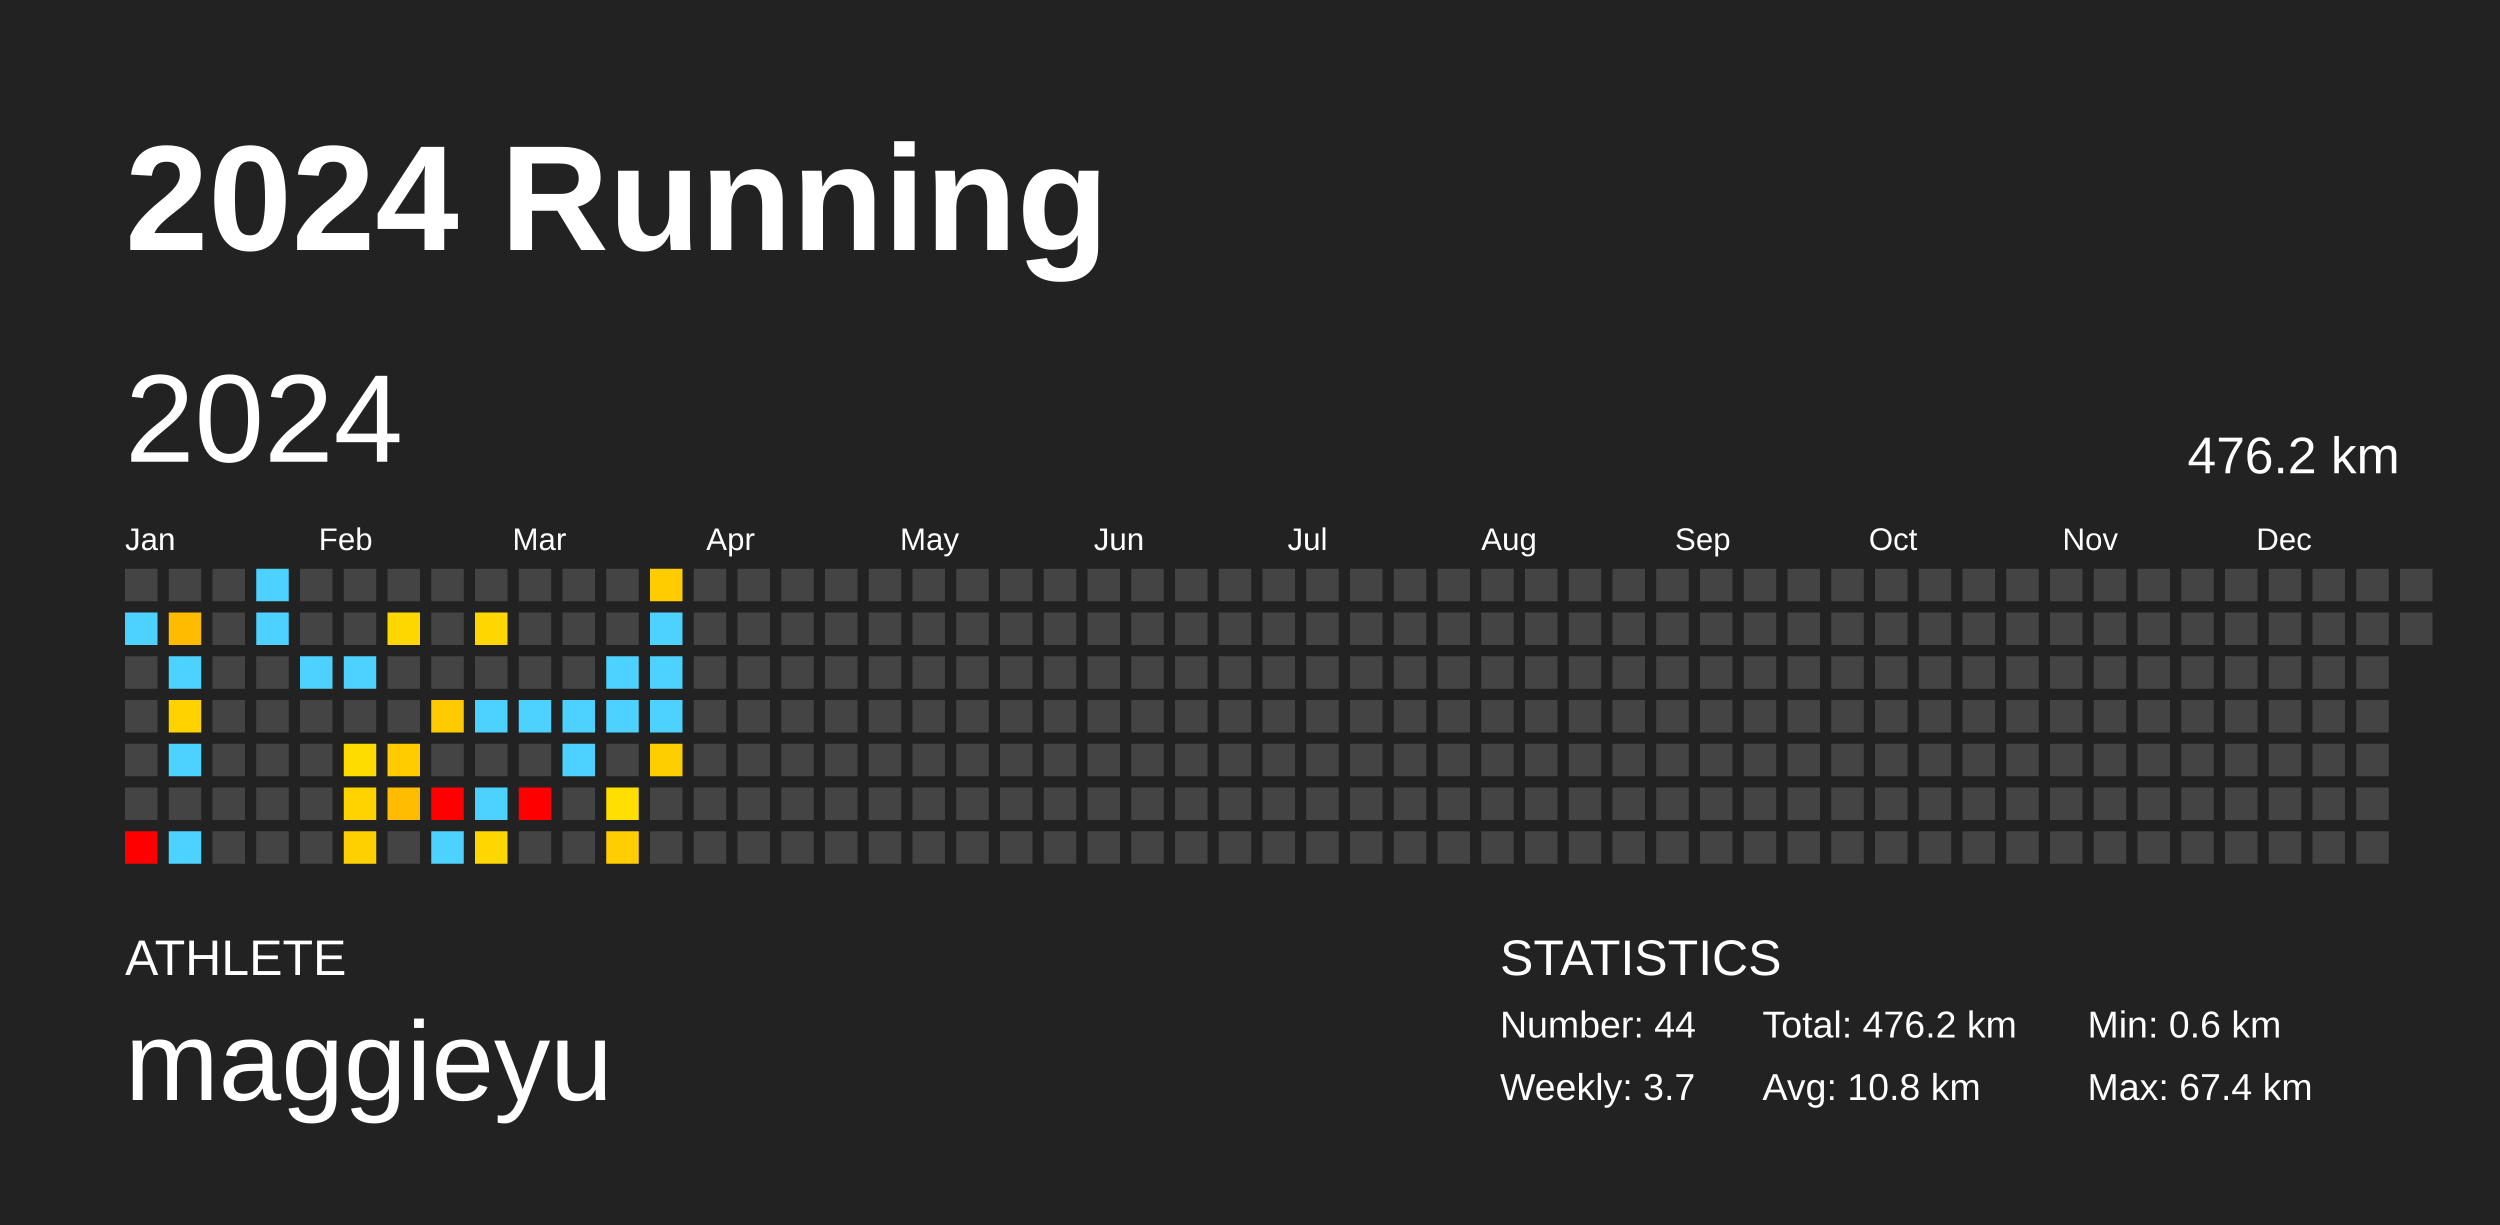
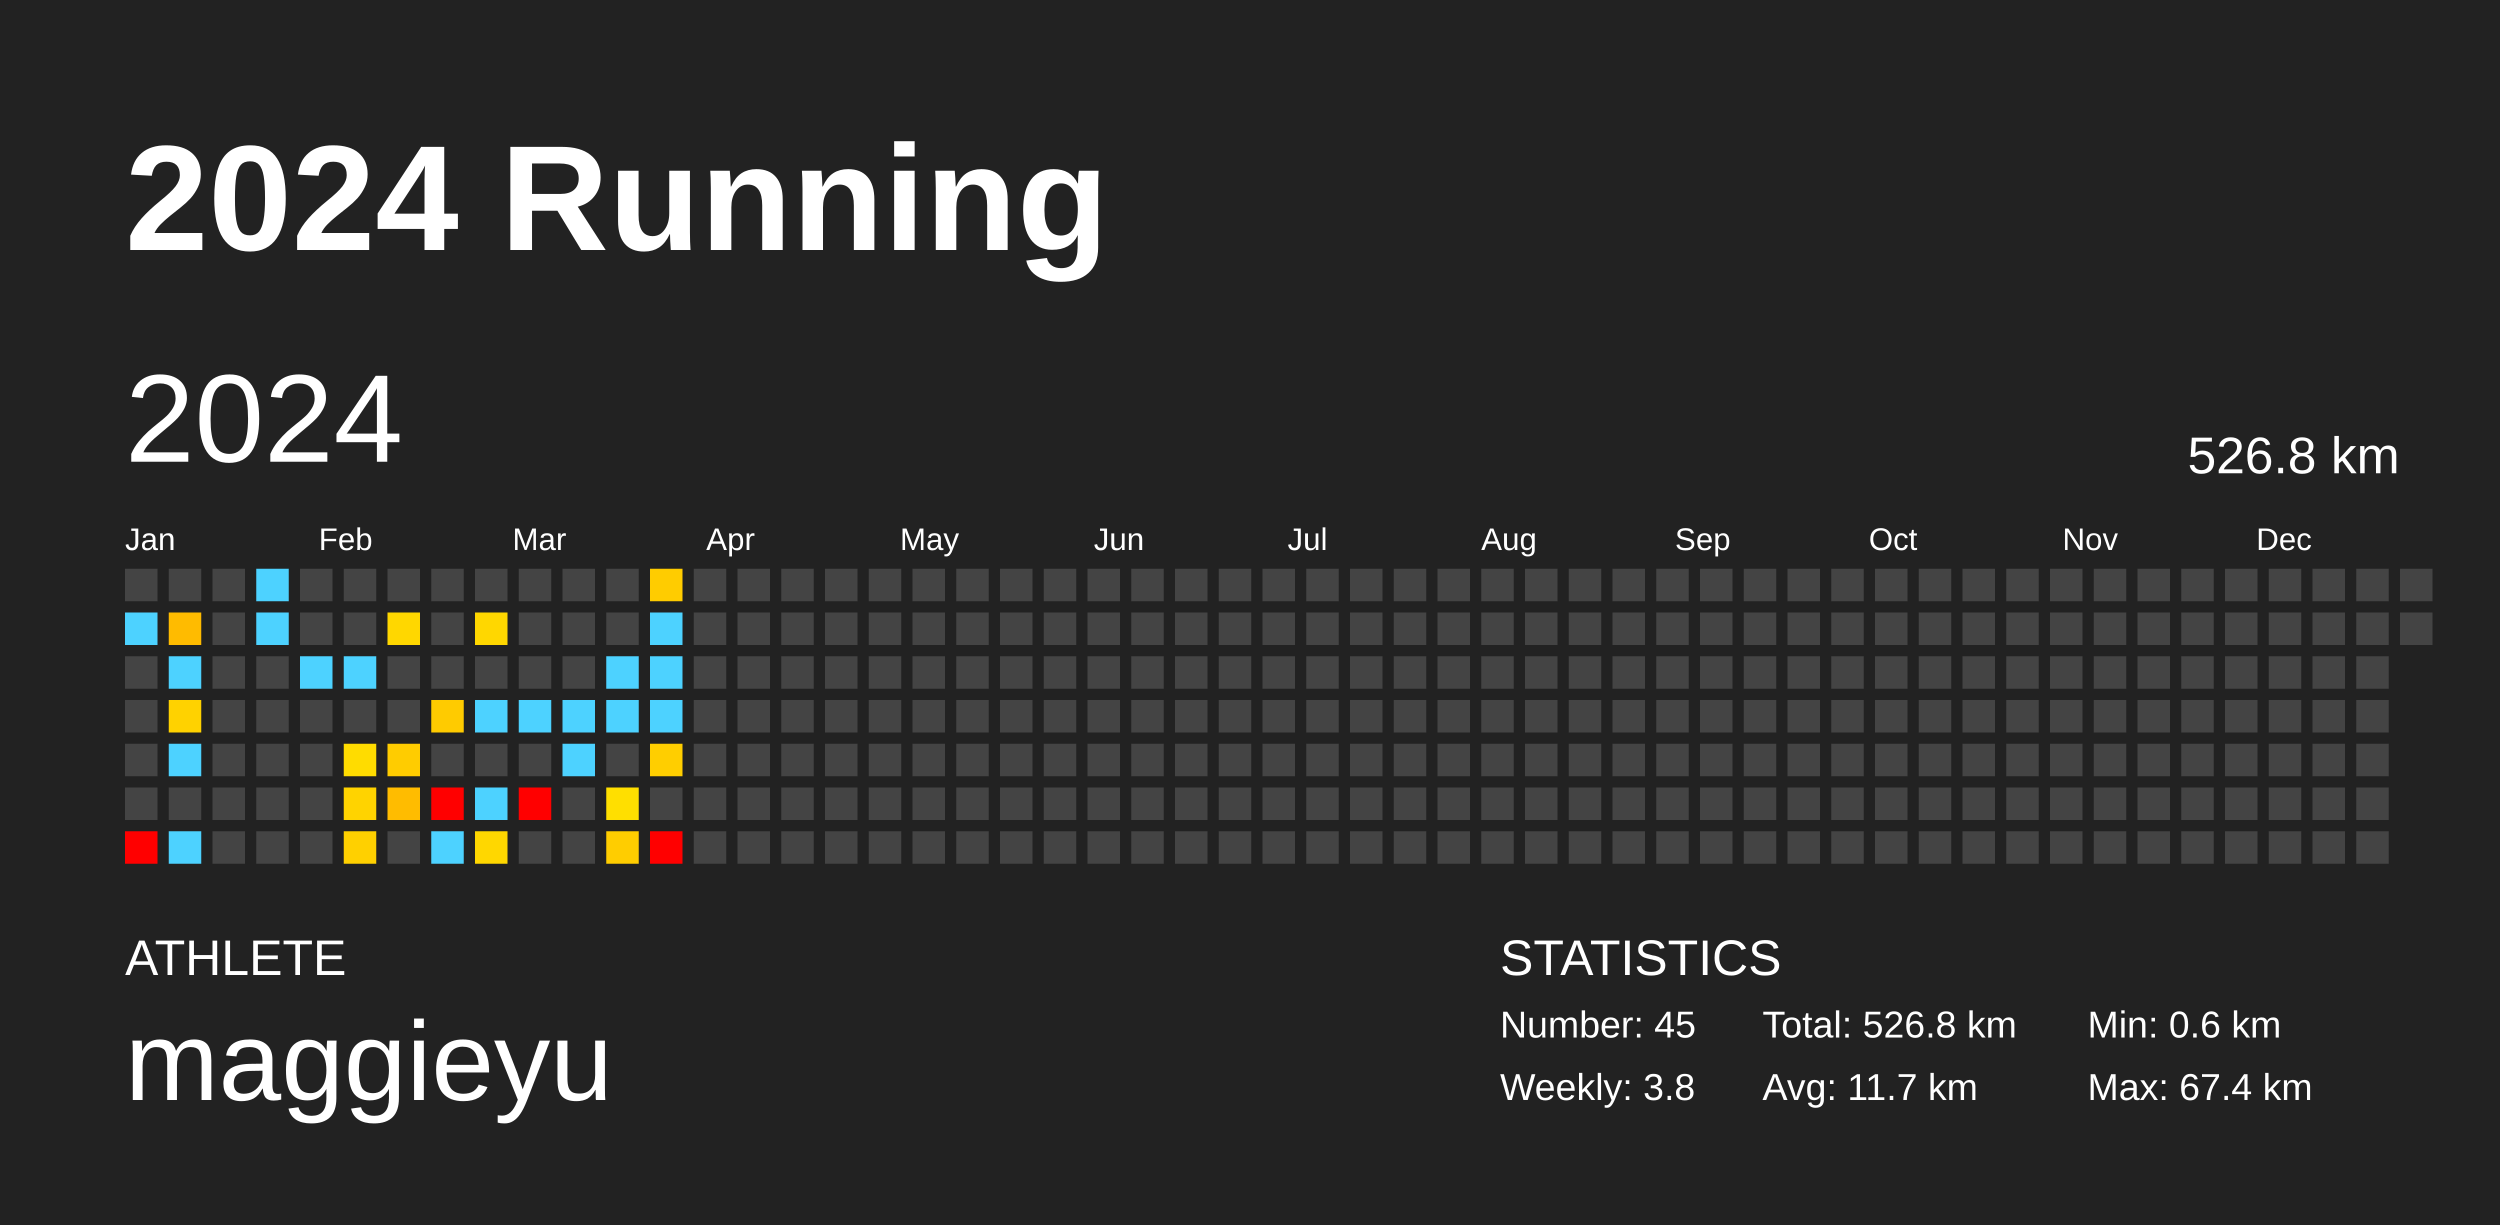
<svg xmlns="http://www.w3.org/2000/svg" baseProfile="full" height="98mm" version="1.1" viewBox="0,0,200,98" width="200mm">
  <defs />
  <rect fill="#222222" height="98" width="200" x="0" y="0" />
  <text fill="#FFFFFF" style="font-size:12px; font-family:Arial; font-weight:bold;" x="10" y="20">2024 Running</text>
  <text fill="#FFFFFF" style="font-size:4px; font-family:Arial" x="10" y="78">ATHLETE</text>
  <text fill="#FFFFFF" style="font-size:9px; font-family:Arial" x="10" y="88">maggieyu</text>
  <text fill="#FFFFFF" style="font-size:4px; font-family:Arial" x="120" y="78">STATISTICS</text>
-   <text fill="#FFFFFF" style="font-size:3px; font-family:Arial" x="120" y="83">Number: 44</text>
-   <text fill="#FFFFFF" style="font-size:3px; font-family:Arial" x="120" y="88">Weekly: 3.7</text>
-   <text fill="#FFFFFF" style="font-size:3px; font-family:Arial" x="141" y="83">Total: 476.2 km</text>
-   <text fill="#FFFFFF" style="font-size:3px; font-family:Arial" x="141" y="88">Avg: 10.8 km</text>
+   <text fill="#FFFFFF" style="font-size:3px; font-family:Arial" x="120" y="83">Number: 45</text>
+   <text fill="#FFFFFF" style="font-size:3px; font-family:Arial" x="120" y="88">Weekly: 3.8</text>
+   <text fill="#FFFFFF" style="font-size:3px; font-family:Arial" x="141" y="83">Total: 526.8 km</text>
+   <text fill="#FFFFFF" style="font-size:3px; font-family:Arial" x="141" y="88">Avg: 11.7 km</text>
  <text fill="#FFFFFF" style="font-size:3px; font-family:Arial" x="167" y="83">Min: 0.6 km</text>
  <text fill="#FFFFFF" style="font-size:3px; font-family:Arial" x="167" y="88">Max: 67.4 km</text>
  <text dominant-baseline="hanging" fill="#FFFFFF" style="font-size:10.0px; font-family:Arial;" x="10" y="30">2024</text>
-   <text dominant-baseline="hanging" fill="#FFFFFF" style="font-size:4.125px; font-family:Arial;" x="175" y="35">476.2 km</text>
+   <text dominant-baseline="hanging" fill="#FFFFFF" style="font-size:4.125px; font-family:Arial;" x="175" y="35">526.8 km</text>
  <text fill="#FFFFFF" style="font-size:2.5px; font-family:Arial" x="10.0" y="44">Jan</text>
  <text fill="#FFFFFF" style="font-size:2.5px; font-family:Arial" x="25.5" y="44">Feb</text>
  <text fill="#FFFFFF" style="font-size:2.5px; font-family:Arial" x="41.0" y="44">Mar</text>
  <text fill="#FFFFFF" style="font-size:2.5px; font-family:Arial" x="56.5" y="44">Apr</text>
  <text fill="#FFFFFF" style="font-size:2.5px; font-family:Arial" x="72.0" y="44">May</text>
  <text fill="#FFFFFF" style="font-size:2.5px; font-family:Arial" x="87.5" y="44">Jun</text>
  <text fill="#FFFFFF" style="font-size:2.5px; font-family:Arial" x="103.0" y="44">Jul</text>
  <text fill="#FFFFFF" style="font-size:2.5px; font-family:Arial" x="118.5" y="44">Aug</text>
  <text fill="#FFFFFF" style="font-size:2.5px; font-family:Arial" x="134.0" y="44">Sep</text>
  <text fill="#FFFFFF" style="font-size:2.5px; font-family:Arial" x="149.5" y="44">Oct</text>
  <text fill="#FFFFFF" style="font-size:2.5px; font-family:Arial" x="165.0" y="44">Nov</text>
  <text fill="#FFFFFF" style="font-size:2.5px; font-family:Arial" x="180.5" y="44">Dec</text>
  <rect fill="#444444" height="2.6" width="2.6" x="10.0" y="45.5" />
  <rect fill="#4dd2ff" height="2.6" width="2.6" x="10.0" y="49.0" />
  <rect fill="#444444" height="2.6" width="2.6" x="10.0" y="52.5" />
  <rect fill="#444444" height="2.6" width="2.6" x="10.0" y="56.0" />
  <rect fill="#444444" height="2.6" width="2.6" x="10.0" y="59.5" />
  <rect fill="#444444" height="2.6" width="2.6" x="10.0" y="63.0" />
  <rect fill="red" height="2.6" width="2.6" x="10.0" y="66.5" />
  <rect fill="#444444" height="2.6" width="2.6" x="13.5" y="45.5" />
  <rect fill="#ffbb00" height="2.6" width="2.6" x="13.5" y="49.0" />
  <rect fill="#4dd2ff" height="2.6" width="2.6" x="13.5" y="52.5" />
  <rect fill="#ffd200" height="2.6" width="2.6" x="13.5" y="56.0" />
  <rect fill="#4dd2ff" height="2.6" width="2.6" x="13.5" y="59.5" />
  <rect fill="#444444" height="2.6" width="2.6" x="13.5" y="63.0" />
  <rect fill="#4dd2ff" height="2.6" width="2.6" x="13.5" y="66.5" />
  <rect fill="#444444" height="2.6" width="2.6" x="17.0" y="45.5" />
  <rect fill="#444444" height="2.6" width="2.6" x="17.0" y="49.0" />
  <rect fill="#444444" height="2.6" width="2.6" x="17.0" y="52.5" />
  <rect fill="#444444" height="2.6" width="2.6" x="17.0" y="56.0" />
  <rect fill="#444444" height="2.6" width="2.6" x="17.0" y="59.5" />
  <rect fill="#444444" height="2.6" width="2.6" x="17.0" y="63.0" />
  <rect fill="#444444" height="2.6" width="2.6" x="17.0" y="66.5" />
  <rect fill="#4dd2ff" height="2.6" width="2.6" x="20.5" y="45.5" />
  <rect fill="#4dd2ff" height="2.6" width="2.6" x="20.5" y="49.0" />
  <rect fill="#444444" height="2.6" width="2.6" x="20.5" y="52.5" />
  <rect fill="#444444" height="2.6" width="2.6" x="20.5" y="56.0" />
  <rect fill="#444444" height="2.6" width="2.6" x="20.5" y="59.5" />
  <rect fill="#444444" height="2.6" width="2.6" x="20.5" y="63.0" />
  <rect fill="#444444" height="2.6" width="2.6" x="20.5" y="66.5" />
  <rect fill="#444444" height="2.6" width="2.6" x="24.0" y="45.5" />
  <rect fill="#444444" height="2.6" width="2.6" x="24.0" y="49.0" />
  <rect fill="#4dd2ff" height="2.6" width="2.6" x="24.0" y="52.5" />
  <rect fill="#444444" height="2.6" width="2.6" x="24.0" y="56.0" />
  <rect fill="#444444" height="2.6" width="2.6" x="24.0" y="59.5" />
  <rect fill="#444444" height="2.6" width="2.6" x="24.0" y="63.0" />
  <rect fill="#444444" height="2.6" width="2.6" x="24.0" y="66.5" />
  <rect fill="#444444" height="2.6" width="2.6" x="27.5" y="45.5" />
  <rect fill="#444444" height="2.6" width="2.6" x="27.5" y="49.0" />
  <rect fill="#4dd2ff" height="2.6" width="2.6" x="27.5" y="52.5" />
  <rect fill="#444444" height="2.6" width="2.6" x="27.5" y="56.0" />
  <rect fill="#ffdc00" height="2.6" width="2.6" x="27.5" y="59.5" />
  <rect fill="#ffd300" height="2.6" width="2.6" x="27.5" y="63.0" />
  <rect fill="#ffd000" height="2.6" width="2.6" x="27.5" y="66.5" />
  <rect fill="#444444" height="2.6" width="2.6" x="31.0" y="45.5" />
  <rect fill="#ffd700" height="2.6" width="2.6" x="31.0" y="49.0" />
  <rect fill="#444444" height="2.6" width="2.6" x="31.0" y="52.5" />
  <rect fill="#444444" height="2.6" width="2.6" x="31.0" y="56.0" />
  <rect fill="#ffcc00" height="2.6" width="2.6" x="31.0" y="59.5" />
  <rect fill="#ffbc00" height="2.6" width="2.6" x="31.0" y="63.0" />
  <rect fill="#444444" height="2.6" width="2.6" x="31.0" y="66.5" />
  <rect fill="#444444" height="2.6" width="2.6" x="34.5" y="45.5" />
  <rect fill="#444444" height="2.6" width="2.6" x="34.5" y="49.0" />
  <rect fill="#444444" height="2.6" width="2.6" x="34.5" y="52.5" />
  <rect fill="#ffcb00" height="2.6" width="2.6" x="34.5" y="56.0" />
  <rect fill="#444444" height="2.6" width="2.6" x="34.5" y="59.5" />
  <rect fill="red" height="2.6" width="2.6" x="34.5" y="63.0" />
  <rect fill="#4dd2ff" height="2.6" width="2.6" x="34.5" y="66.5" />
  <rect fill="#444444" height="2.6" width="2.6" x="38.0" y="45.5" />
  <rect fill="#ffd700" height="2.6" width="2.6" x="38.0" y="49.0" />
  <rect fill="#444444" height="2.6" width="2.6" x="38.0" y="52.5" />
  <rect fill="#4dd2ff" height="2.6" width="2.6" x="38.0" y="56.0" />
  <rect fill="#444444" height="2.6" width="2.6" x="38.0" y="59.5" />
  <rect fill="#4dd2ff" height="2.6" width="2.6" x="38.0" y="63.0" />
  <rect fill="#ffd700" height="2.6" width="2.6" x="38.0" y="66.5" />
  <rect fill="#444444" height="2.6" width="2.6" x="41.5" y="45.5" />
  <rect fill="#444444" height="2.6" width="2.6" x="41.5" y="49.0" />
  <rect fill="#444444" height="2.6" width="2.6" x="41.5" y="52.5" />
  <rect fill="#4dd2ff" height="2.6" width="2.6" x="41.5" y="56.0" />
  <rect fill="#444444" height="2.6" width="2.6" x="41.5" y="59.5" />
  <rect fill="red" height="2.6" width="2.6" x="41.5" y="63.0" />
  <rect fill="#444444" height="2.6" width="2.6" x="41.5" y="66.5" />
  <rect fill="#444444" height="2.6" width="2.6" x="45.0" y="45.5" />
  <rect fill="#444444" height="2.6" width="2.6" x="45.0" y="49.0" />
  <rect fill="#444444" height="2.6" width="2.6" x="45.0" y="52.5" />
  <rect fill="#4dd2ff" height="2.6" width="2.6" x="45.0" y="56.0" />
  <rect fill="#4dd2ff" height="2.6" width="2.6" x="45.0" y="59.5" />
  <rect fill="#444444" height="2.6" width="2.6" x="45.0" y="63.0" />
  <rect fill="#444444" height="2.6" width="2.6" x="45.0" y="66.5" />
  <rect fill="#444444" height="2.6" width="2.6" x="48.5" y="45.5" />
  <rect fill="#444444" height="2.6" width="2.6" x="48.5" y="49.0" />
  <rect fill="#4dd2ff" height="2.6" width="2.6" x="48.5" y="52.5" />
  <rect fill="#4dd2ff" height="2.6" width="2.6" x="48.5" y="56.0" />
  <rect fill="#444444" height="2.6" width="2.6" x="48.5" y="59.5" />
  <rect fill="#ffdf00" height="2.6" width="2.6" x="48.5" y="63.0" />
  <rect fill="#ffcd00" height="2.6" width="2.6" x="48.5" y="66.5" />
  <rect fill="#ffcc00" height="2.6" width="2.6" x="52.0" y="45.5" />
  <rect fill="#4dd2ff" height="2.6" width="2.6" x="52.0" y="49.0" />
  <rect fill="#4dd2ff" height="2.6" width="2.6" x="52.0" y="52.5" />
  <rect fill="#4dd2ff" height="2.6" width="2.6" x="52.0" y="56.0" />
  <rect fill="#ffce00" height="2.6" width="2.6" x="52.0" y="59.5" />
  <rect fill="#444444" height="2.6" width="2.6" x="52.0" y="63.0" />
-   <rect fill="#444444" height="2.6" width="2.6" x="52.0" y="66.5" />
+   <rect fill="red" height="2.6" width="2.6" x="52.0" y="66.5" />
  <rect fill="#444444" height="2.6" width="2.6" x="55.5" y="45.5" />
  <rect fill="#444444" height="2.6" width="2.6" x="55.5" y="49.0" />
  <rect fill="#444444" height="2.6" width="2.6" x="55.5" y="52.5" />
  <rect fill="#444444" height="2.6" width="2.6" x="55.5" y="56.0" />
  <rect fill="#444444" height="2.6" width="2.6" x="55.5" y="59.5" />
  <rect fill="#444444" height="2.6" width="2.6" x="55.5" y="63.0" />
  <rect fill="#444444" height="2.6" width="2.6" x="55.5" y="66.5" />
  <rect fill="#444444" height="2.6" width="2.6" x="59.0" y="45.5" />
  <rect fill="#444444" height="2.6" width="2.6" x="59.0" y="49.0" />
  <rect fill="#444444" height="2.6" width="2.6" x="59.0" y="52.5" />
  <rect fill="#444444" height="2.6" width="2.6" x="59.0" y="56.0" />
  <rect fill="#444444" height="2.6" width="2.6" x="59.0" y="59.5" />
  <rect fill="#444444" height="2.6" width="2.6" x="59.0" y="63.0" />
  <rect fill="#444444" height="2.6" width="2.6" x="59.0" y="66.5" />
  <rect fill="#444444" height="2.6" width="2.6" x="62.5" y="45.5" />
  <rect fill="#444444" height="2.6" width="2.6" x="62.5" y="49.0" />
  <rect fill="#444444" height="2.6" width="2.6" x="62.5" y="52.5" />
  <rect fill="#444444" height="2.6" width="2.6" x="62.5" y="56.0" />
  <rect fill="#444444" height="2.6" width="2.6" x="62.5" y="59.5" />
  <rect fill="#444444" height="2.6" width="2.6" x="62.5" y="63.0" />
  <rect fill="#444444" height="2.6" width="2.6" x="62.5" y="66.5" />
  <rect fill="#444444" height="2.6" width="2.6" x="66.0" y="45.5" />
  <rect fill="#444444" height="2.6" width="2.6" x="66.0" y="49.0" />
  <rect fill="#444444" height="2.6" width="2.6" x="66.0" y="52.5" />
  <rect fill="#444444" height="2.6" width="2.6" x="66.0" y="56.0" />
  <rect fill="#444444" height="2.6" width="2.6" x="66.0" y="59.5" />
  <rect fill="#444444" height="2.6" width="2.6" x="66.0" y="63.0" />
  <rect fill="#444444" height="2.6" width="2.6" x="66.0" y="66.5" />
  <rect fill="#444444" height="2.6" width="2.6" x="69.5" y="45.5" />
  <rect fill="#444444" height="2.6" width="2.6" x="69.5" y="49.0" />
  <rect fill="#444444" height="2.6" width="2.6" x="69.5" y="52.5" />
  <rect fill="#444444" height="2.6" width="2.6" x="69.5" y="56.0" />
  <rect fill="#444444" height="2.6" width="2.6" x="69.5" y="59.5" />
  <rect fill="#444444" height="2.6" width="2.6" x="69.5" y="63.0" />
  <rect fill="#444444" height="2.6" width="2.6" x="69.5" y="66.5" />
  <rect fill="#444444" height="2.6" width="2.6" x="73.0" y="45.5" />
  <rect fill="#444444" height="2.6" width="2.6" x="73.0" y="49.0" />
  <rect fill="#444444" height="2.6" width="2.6" x="73.0" y="52.5" />
  <rect fill="#444444" height="2.6" width="2.6" x="73.0" y="56.0" />
  <rect fill="#444444" height="2.6" width="2.6" x="73.0" y="59.5" />
  <rect fill="#444444" height="2.6" width="2.6" x="73.0" y="63.0" />
  <rect fill="#444444" height="2.6" width="2.6" x="73.0" y="66.5" />
  <rect fill="#444444" height="2.6" width="2.6" x="76.5" y="45.5" />
  <rect fill="#444444" height="2.6" width="2.6" x="76.5" y="49.0" />
  <rect fill="#444444" height="2.6" width="2.6" x="76.5" y="52.5" />
  <rect fill="#444444" height="2.6" width="2.6" x="76.5" y="56.0" />
  <rect fill="#444444" height="2.6" width="2.6" x="76.5" y="59.5" />
  <rect fill="#444444" height="2.6" width="2.6" x="76.5" y="63.0" />
  <rect fill="#444444" height="2.6" width="2.6" x="76.5" y="66.5" />
  <rect fill="#444444" height="2.6" width="2.6" x="80.0" y="45.5" />
  <rect fill="#444444" height="2.6" width="2.6" x="80.0" y="49.0" />
  <rect fill="#444444" height="2.6" width="2.6" x="80.0" y="52.5" />
  <rect fill="#444444" height="2.6" width="2.6" x="80.0" y="56.0" />
  <rect fill="#444444" height="2.6" width="2.6" x="80.0" y="59.5" />
  <rect fill="#444444" height="2.6" width="2.6" x="80.0" y="63.0" />
  <rect fill="#444444" height="2.6" width="2.6" x="80.0" y="66.5" />
  <rect fill="#444444" height="2.6" width="2.6" x="83.5" y="45.5" />
  <rect fill="#444444" height="2.6" width="2.6" x="83.5" y="49.0" />
  <rect fill="#444444" height="2.6" width="2.6" x="83.5" y="52.5" />
  <rect fill="#444444" height="2.6" width="2.6" x="83.5" y="56.0" />
  <rect fill="#444444" height="2.6" width="2.6" x="83.5" y="59.5" />
  <rect fill="#444444" height="2.6" width="2.6" x="83.5" y="63.0" />
  <rect fill="#444444" height="2.6" width="2.6" x="83.5" y="66.5" />
  <rect fill="#444444" height="2.6" width="2.6" x="87.0" y="45.5" />
  <rect fill="#444444" height="2.6" width="2.6" x="87.0" y="49.0" />
  <rect fill="#444444" height="2.6" width="2.6" x="87.0" y="52.5" />
  <rect fill="#444444" height="2.6" width="2.6" x="87.0" y="56.0" />
  <rect fill="#444444" height="2.6" width="2.6" x="87.0" y="59.5" />
  <rect fill="#444444" height="2.6" width="2.6" x="87.0" y="63.0" />
  <rect fill="#444444" height="2.6" width="2.6" x="87.0" y="66.5" />
  <rect fill="#444444" height="2.6" width="2.6" x="90.5" y="45.5" />
  <rect fill="#444444" height="2.6" width="2.6" x="90.5" y="49.0" />
  <rect fill="#444444" height="2.6" width="2.6" x="90.5" y="52.5" />
  <rect fill="#444444" height="2.6" width="2.6" x="90.5" y="56.0" />
  <rect fill="#444444" height="2.6" width="2.6" x="90.5" y="59.5" />
  <rect fill="#444444" height="2.6" width="2.6" x="90.5" y="63.0" />
  <rect fill="#444444" height="2.6" width="2.6" x="90.5" y="66.5" />
  <rect fill="#444444" height="2.6" width="2.6" x="94.0" y="45.5" />
  <rect fill="#444444" height="2.6" width="2.6" x="94.0" y="49.0" />
  <rect fill="#444444" height="2.6" width="2.6" x="94.0" y="52.5" />
  <rect fill="#444444" height="2.6" width="2.6" x="94.0" y="56.0" />
  <rect fill="#444444" height="2.6" width="2.6" x="94.0" y="59.5" />
  <rect fill="#444444" height="2.6" width="2.6" x="94.0" y="63.0" />
  <rect fill="#444444" height="2.6" width="2.6" x="94.0" y="66.5" />
  <rect fill="#444444" height="2.6" width="2.6" x="97.5" y="45.5" />
  <rect fill="#444444" height="2.6" width="2.6" x="97.5" y="49.0" />
  <rect fill="#444444" height="2.6" width="2.6" x="97.5" y="52.5" />
  <rect fill="#444444" height="2.6" width="2.6" x="97.5" y="56.0" />
  <rect fill="#444444" height="2.6" width="2.6" x="97.5" y="59.5" />
  <rect fill="#444444" height="2.6" width="2.6" x="97.5" y="63.0" />
  <rect fill="#444444" height="2.6" width="2.6" x="97.5" y="66.5" />
  <rect fill="#444444" height="2.6" width="2.6" x="101.0" y="45.5" />
  <rect fill="#444444" height="2.6" width="2.6" x="101.0" y="49.0" />
  <rect fill="#444444" height="2.6" width="2.6" x="101.0" y="52.5" />
  <rect fill="#444444" height="2.6" width="2.6" x="101.0" y="56.0" />
  <rect fill="#444444" height="2.6" width="2.6" x="101.0" y="59.5" />
  <rect fill="#444444" height="2.6" width="2.6" x="101.0" y="63.0" />
  <rect fill="#444444" height="2.6" width="2.6" x="101.0" y="66.5" />
  <rect fill="#444444" height="2.6" width="2.6" x="104.5" y="45.5" />
  <rect fill="#444444" height="2.6" width="2.6" x="104.5" y="49.0" />
  <rect fill="#444444" height="2.6" width="2.6" x="104.5" y="52.5" />
  <rect fill="#444444" height="2.6" width="2.6" x="104.5" y="56.0" />
  <rect fill="#444444" height="2.6" width="2.6" x="104.5" y="59.5" />
  <rect fill="#444444" height="2.6" width="2.6" x="104.5" y="63.0" />
  <rect fill="#444444" height="2.6" width="2.6" x="104.5" y="66.5" />
  <rect fill="#444444" height="2.6" width="2.6" x="108.0" y="45.5" />
  <rect fill="#444444" height="2.6" width="2.6" x="108.0" y="49.0" />
  <rect fill="#444444" height="2.6" width="2.6" x="108.0" y="52.5" />
  <rect fill="#444444" height="2.6" width="2.6" x="108.0" y="56.0" />
  <rect fill="#444444" height="2.6" width="2.6" x="108.0" y="59.5" />
  <rect fill="#444444" height="2.6" width="2.6" x="108.0" y="63.0" />
  <rect fill="#444444" height="2.6" width="2.6" x="108.0" y="66.5" />
  <rect fill="#444444" height="2.6" width="2.6" x="111.5" y="45.5" />
  <rect fill="#444444" height="2.6" width="2.6" x="111.5" y="49.0" />
  <rect fill="#444444" height="2.6" width="2.6" x="111.5" y="52.5" />
  <rect fill="#444444" height="2.6" width="2.6" x="111.5" y="56.0" />
  <rect fill="#444444" height="2.6" width="2.6" x="111.5" y="59.5" />
  <rect fill="#444444" height="2.6" width="2.6" x="111.5" y="63.0" />
  <rect fill="#444444" height="2.6" width="2.6" x="111.5" y="66.5" />
  <rect fill="#444444" height="2.6" width="2.6" x="115.0" y="45.5" />
  <rect fill="#444444" height="2.6" width="2.6" x="115.0" y="49.0" />
  <rect fill="#444444" height="2.6" width="2.6" x="115.0" y="52.5" />
  <rect fill="#444444" height="2.6" width="2.6" x="115.0" y="56.0" />
  <rect fill="#444444" height="2.6" width="2.6" x="115.0" y="59.5" />
  <rect fill="#444444" height="2.6" width="2.6" x="115.0" y="63.0" />
  <rect fill="#444444" height="2.6" width="2.6" x="115.0" y="66.5" />
  <rect fill="#444444" height="2.6" width="2.6" x="118.5" y="45.5" />
  <rect fill="#444444" height="2.6" width="2.6" x="118.5" y="49.0" />
  <rect fill="#444444" height="2.6" width="2.6" x="118.5" y="52.5" />
  <rect fill="#444444" height="2.6" width="2.6" x="118.5" y="56.0" />
  <rect fill="#444444" height="2.6" width="2.6" x="118.5" y="59.5" />
  <rect fill="#444444" height="2.6" width="2.6" x="118.5" y="63.0" />
  <rect fill="#444444" height="2.6" width="2.6" x="118.5" y="66.5" />
  <rect fill="#444444" height="2.6" width="2.6" x="122.0" y="45.5" />
  <rect fill="#444444" height="2.6" width="2.6" x="122.0" y="49.0" />
  <rect fill="#444444" height="2.6" width="2.6" x="122.0" y="52.5" />
  <rect fill="#444444" height="2.6" width="2.6" x="122.0" y="56.0" />
  <rect fill="#444444" height="2.6" width="2.6" x="122.0" y="59.5" />
  <rect fill="#444444" height="2.6" width="2.6" x="122.0" y="63.0" />
  <rect fill="#444444" height="2.6" width="2.6" x="122.0" y="66.5" />
  <rect fill="#444444" height="2.6" width="2.6" x="125.5" y="45.5" />
  <rect fill="#444444" height="2.6" width="2.6" x="125.5" y="49.0" />
  <rect fill="#444444" height="2.6" width="2.6" x="125.5" y="52.5" />
  <rect fill="#444444" height="2.6" width="2.6" x="125.5" y="56.0" />
  <rect fill="#444444" height="2.6" width="2.6" x="125.5" y="59.5" />
  <rect fill="#444444" height="2.6" width="2.6" x="125.5" y="63.0" />
  <rect fill="#444444" height="2.6" width="2.6" x="125.5" y="66.5" />
  <rect fill="#444444" height="2.6" width="2.6" x="129.0" y="45.5" />
  <rect fill="#444444" height="2.6" width="2.6" x="129.0" y="49.0" />
  <rect fill="#444444" height="2.6" width="2.6" x="129.0" y="52.5" />
  <rect fill="#444444" height="2.6" width="2.6" x="129.0" y="56.0" />
  <rect fill="#444444" height="2.6" width="2.6" x="129.0" y="59.5" />
  <rect fill="#444444" height="2.6" width="2.6" x="129.0" y="63.0" />
  <rect fill="#444444" height="2.6" width="2.6" x="129.0" y="66.5" />
  <rect fill="#444444" height="2.6" width="2.6" x="132.5" y="45.5" />
  <rect fill="#444444" height="2.6" width="2.6" x="132.5" y="49.0" />
  <rect fill="#444444" height="2.6" width="2.6" x="132.5" y="52.5" />
  <rect fill="#444444" height="2.6" width="2.6" x="132.5" y="56.0" />
  <rect fill="#444444" height="2.6" width="2.6" x="132.5" y="59.5" />
  <rect fill="#444444" height="2.6" width="2.6" x="132.5" y="63.0" />
  <rect fill="#444444" height="2.6" width="2.6" x="132.5" y="66.5" />
  <rect fill="#444444" height="2.6" width="2.6" x="136.0" y="45.5" />
  <rect fill="#444444" height="2.6" width="2.6" x="136.0" y="49.0" />
  <rect fill="#444444" height="2.6" width="2.6" x="136.0" y="52.5" />
  <rect fill="#444444" height="2.6" width="2.6" x="136.0" y="56.0" />
  <rect fill="#444444" height="2.6" width="2.6" x="136.0" y="59.5" />
  <rect fill="#444444" height="2.6" width="2.6" x="136.0" y="63.0" />
  <rect fill="#444444" height="2.6" width="2.6" x="136.0" y="66.5" />
  <rect fill="#444444" height="2.6" width="2.6" x="139.5" y="45.5" />
  <rect fill="#444444" height="2.6" width="2.6" x="139.5" y="49.0" />
  <rect fill="#444444" height="2.6" width="2.6" x="139.5" y="52.5" />
  <rect fill="#444444" height="2.6" width="2.6" x="139.5" y="56.0" />
  <rect fill="#444444" height="2.6" width="2.6" x="139.5" y="59.5" />
  <rect fill="#444444" height="2.6" width="2.6" x="139.5" y="63.0" />
  <rect fill="#444444" height="2.6" width="2.6" x="139.5" y="66.5" />
  <rect fill="#444444" height="2.6" width="2.6" x="143.0" y="45.5" />
  <rect fill="#444444" height="2.6" width="2.6" x="143.0" y="49.0" />
  <rect fill="#444444" height="2.6" width="2.6" x="143.0" y="52.5" />
  <rect fill="#444444" height="2.6" width="2.6" x="143.0" y="56.0" />
  <rect fill="#444444" height="2.6" width="2.6" x="143.0" y="59.5" />
  <rect fill="#444444" height="2.6" width="2.6" x="143.0" y="63.0" />
  <rect fill="#444444" height="2.6" width="2.6" x="143.0" y="66.5" />
  <rect fill="#444444" height="2.6" width="2.6" x="146.5" y="45.5" />
  <rect fill="#444444" height="2.6" width="2.6" x="146.5" y="49.0" />
  <rect fill="#444444" height="2.6" width="2.6" x="146.5" y="52.5" />
  <rect fill="#444444" height="2.6" width="2.6" x="146.5" y="56.0" />
  <rect fill="#444444" height="2.6" width="2.6" x="146.5" y="59.5" />
  <rect fill="#444444" height="2.6" width="2.6" x="146.5" y="63.0" />
  <rect fill="#444444" height="2.6" width="2.6" x="146.5" y="66.5" />
  <rect fill="#444444" height="2.6" width="2.6" x="150.0" y="45.5" />
  <rect fill="#444444" height="2.6" width="2.6" x="150.0" y="49.0" />
  <rect fill="#444444" height="2.6" width="2.6" x="150.0" y="52.5" />
  <rect fill="#444444" height="2.6" width="2.6" x="150.0" y="56.0" />
  <rect fill="#444444" height="2.6" width="2.6" x="150.0" y="59.5" />
  <rect fill="#444444" height="2.6" width="2.6" x="150.0" y="63.0" />
  <rect fill="#444444" height="2.6" width="2.6" x="150.0" y="66.5" />
  <rect fill="#444444" height="2.6" width="2.6" x="153.5" y="45.5" />
  <rect fill="#444444" height="2.6" width="2.6" x="153.5" y="49.0" />
  <rect fill="#444444" height="2.6" width="2.6" x="153.5" y="52.5" />
  <rect fill="#444444" height="2.6" width="2.6" x="153.5" y="56.0" />
  <rect fill="#444444" height="2.6" width="2.6" x="153.5" y="59.5" />
  <rect fill="#444444" height="2.6" width="2.6" x="153.5" y="63.0" />
  <rect fill="#444444" height="2.6" width="2.6" x="153.5" y="66.5" />
  <rect fill="#444444" height="2.6" width="2.6" x="157.0" y="45.5" />
  <rect fill="#444444" height="2.6" width="2.6" x="157.0" y="49.0" />
  <rect fill="#444444" height="2.6" width="2.6" x="157.0" y="52.5" />
  <rect fill="#444444" height="2.6" width="2.6" x="157.0" y="56.0" />
  <rect fill="#444444" height="2.6" width="2.6" x="157.0" y="59.5" />
  <rect fill="#444444" height="2.6" width="2.6" x="157.0" y="63.0" />
  <rect fill="#444444" height="2.6" width="2.6" x="157.0" y="66.5" />
  <rect fill="#444444" height="2.6" width="2.6" x="160.5" y="45.5" />
  <rect fill="#444444" height="2.6" width="2.6" x="160.5" y="49.0" />
  <rect fill="#444444" height="2.6" width="2.6" x="160.5" y="52.5" />
  <rect fill="#444444" height="2.6" width="2.6" x="160.5" y="56.0" />
  <rect fill="#444444" height="2.6" width="2.6" x="160.5" y="59.5" />
  <rect fill="#444444" height="2.6" width="2.6" x="160.5" y="63.0" />
  <rect fill="#444444" height="2.6" width="2.6" x="160.5" y="66.5" />
  <rect fill="#444444" height="2.6" width="2.6" x="164.0" y="45.5" />
  <rect fill="#444444" height="2.6" width="2.6" x="164.0" y="49.0" />
  <rect fill="#444444" height="2.6" width="2.6" x="164.0" y="52.5" />
  <rect fill="#444444" height="2.6" width="2.6" x="164.0" y="56.0" />
  <rect fill="#444444" height="2.6" width="2.6" x="164.0" y="59.5" />
  <rect fill="#444444" height="2.6" width="2.6" x="164.0" y="63.0" />
  <rect fill="#444444" height="2.6" width="2.6" x="164.0" y="66.5" />
  <rect fill="#444444" height="2.6" width="2.6" x="167.5" y="45.5" />
  <rect fill="#444444" height="2.6" width="2.6" x="167.5" y="49.0" />
  <rect fill="#444444" height="2.6" width="2.6" x="167.5" y="52.5" />
  <rect fill="#444444" height="2.6" width="2.6" x="167.5" y="56.0" />
  <rect fill="#444444" height="2.6" width="2.6" x="167.5" y="59.5" />
  <rect fill="#444444" height="2.6" width="2.6" x="167.5" y="63.0" />
  <rect fill="#444444" height="2.6" width="2.6" x="167.5" y="66.5" />
  <rect fill="#444444" height="2.6" width="2.6" x="171.0" y="45.5" />
  <rect fill="#444444" height="2.6" width="2.6" x="171.0" y="49.0" />
  <rect fill="#444444" height="2.6" width="2.6" x="171.0" y="52.5" />
  <rect fill="#444444" height="2.6" width="2.6" x="171.0" y="56.0" />
  <rect fill="#444444" height="2.6" width="2.6" x="171.0" y="59.5" />
  <rect fill="#444444" height="2.6" width="2.6" x="171.0" y="63.0" />
  <rect fill="#444444" height="2.6" width="2.6" x="171.0" y="66.5" />
  <rect fill="#444444" height="2.6" width="2.6" x="174.5" y="45.5" />
  <rect fill="#444444" height="2.6" width="2.6" x="174.5" y="49.0" />
  <rect fill="#444444" height="2.6" width="2.6" x="174.5" y="52.5" />
  <rect fill="#444444" height="2.6" width="2.6" x="174.5" y="56.0" />
  <rect fill="#444444" height="2.6" width="2.6" x="174.5" y="59.5" />
  <rect fill="#444444" height="2.6" width="2.6" x="174.5" y="63.0" />
  <rect fill="#444444" height="2.6" width="2.6" x="174.5" y="66.5" />
  <rect fill="#444444" height="2.6" width="2.6" x="178.0" y="45.5" />
  <rect fill="#444444" height="2.6" width="2.6" x="178.0" y="49.0" />
  <rect fill="#444444" height="2.6" width="2.6" x="178.0" y="52.5" />
  <rect fill="#444444" height="2.6" width="2.6" x="178.0" y="56.0" />
  <rect fill="#444444" height="2.6" width="2.6" x="178.0" y="59.5" />
  <rect fill="#444444" height="2.6" width="2.6" x="178.0" y="63.0" />
  <rect fill="#444444" height="2.6" width="2.6" x="178.0" y="66.5" />
  <rect fill="#444444" height="2.6" width="2.6" x="181.5" y="45.5" />
  <rect fill="#444444" height="2.6" width="2.6" x="181.5" y="49.0" />
  <rect fill="#444444" height="2.6" width="2.6" x="181.5" y="52.5" />
  <rect fill="#444444" height="2.6" width="2.6" x="181.5" y="56.0" />
  <rect fill="#444444" height="2.6" width="2.6" x="181.5" y="59.5" />
  <rect fill="#444444" height="2.6" width="2.6" x="181.5" y="63.0" />
  <rect fill="#444444" height="2.6" width="2.6" x="181.5" y="66.5" />
  <rect fill="#444444" height="2.6" width="2.6" x="185.0" y="45.5" />
  <rect fill="#444444" height="2.6" width="2.6" x="185.0" y="49.0" />
  <rect fill="#444444" height="2.6" width="2.6" x="185.0" y="52.5" />
  <rect fill="#444444" height="2.6" width="2.6" x="185.0" y="56.0" />
  <rect fill="#444444" height="2.6" width="2.6" x="185.0" y="59.5" />
  <rect fill="#444444" height="2.6" width="2.6" x="185.0" y="63.0" />
  <rect fill="#444444" height="2.6" width="2.6" x="185.0" y="66.5" />
  <rect fill="#444444" height="2.6" width="2.6" x="188.5" y="45.5" />
  <rect fill="#444444" height="2.6" width="2.6" x="188.5" y="49.0" />
  <rect fill="#444444" height="2.6" width="2.6" x="188.5" y="52.5" />
  <rect fill="#444444" height="2.6" width="2.6" x="188.5" y="56.0" />
  <rect fill="#444444" height="2.6" width="2.6" x="188.5" y="59.5" />
  <rect fill="#444444" height="2.6" width="2.6" x="188.5" y="63.0" />
  <rect fill="#444444" height="2.6" width="2.6" x="188.5" y="66.5" />
  <rect fill="#444444" height="2.6" width="2.6" x="192.0" y="45.5" />
  <rect fill="#444444" height="2.6" width="2.6" x="192.0" y="49.0" />
</svg>
